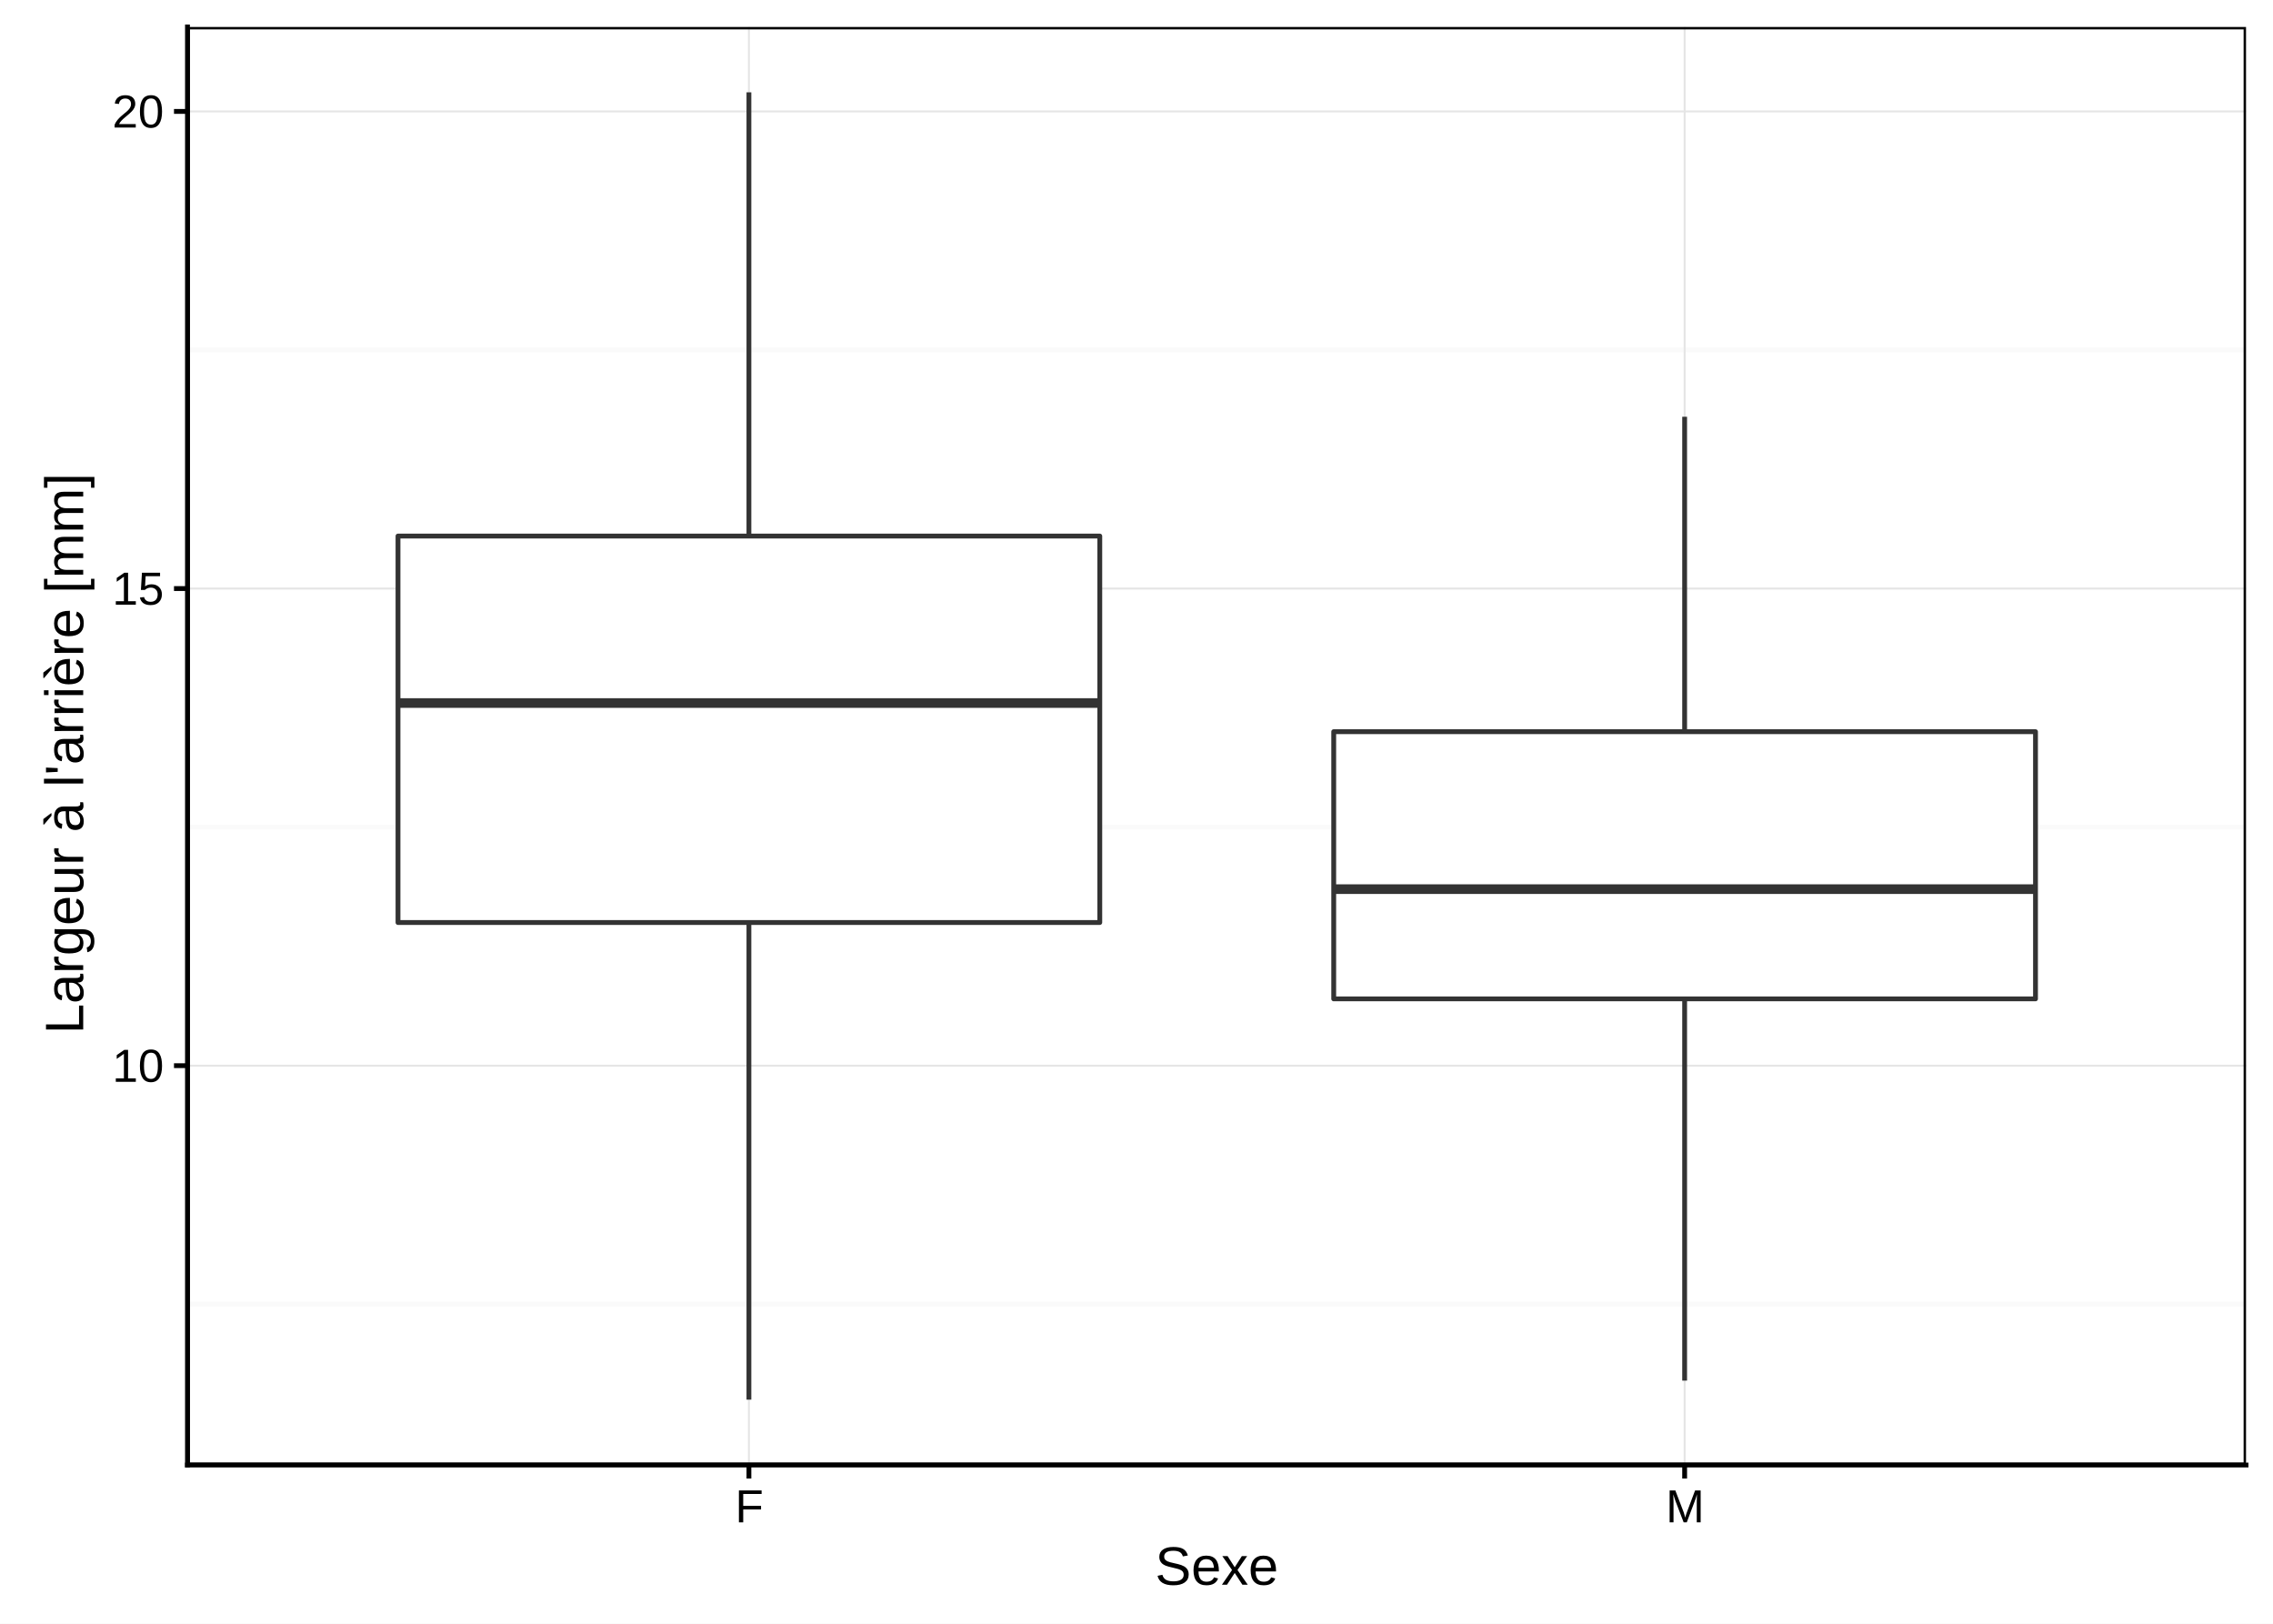
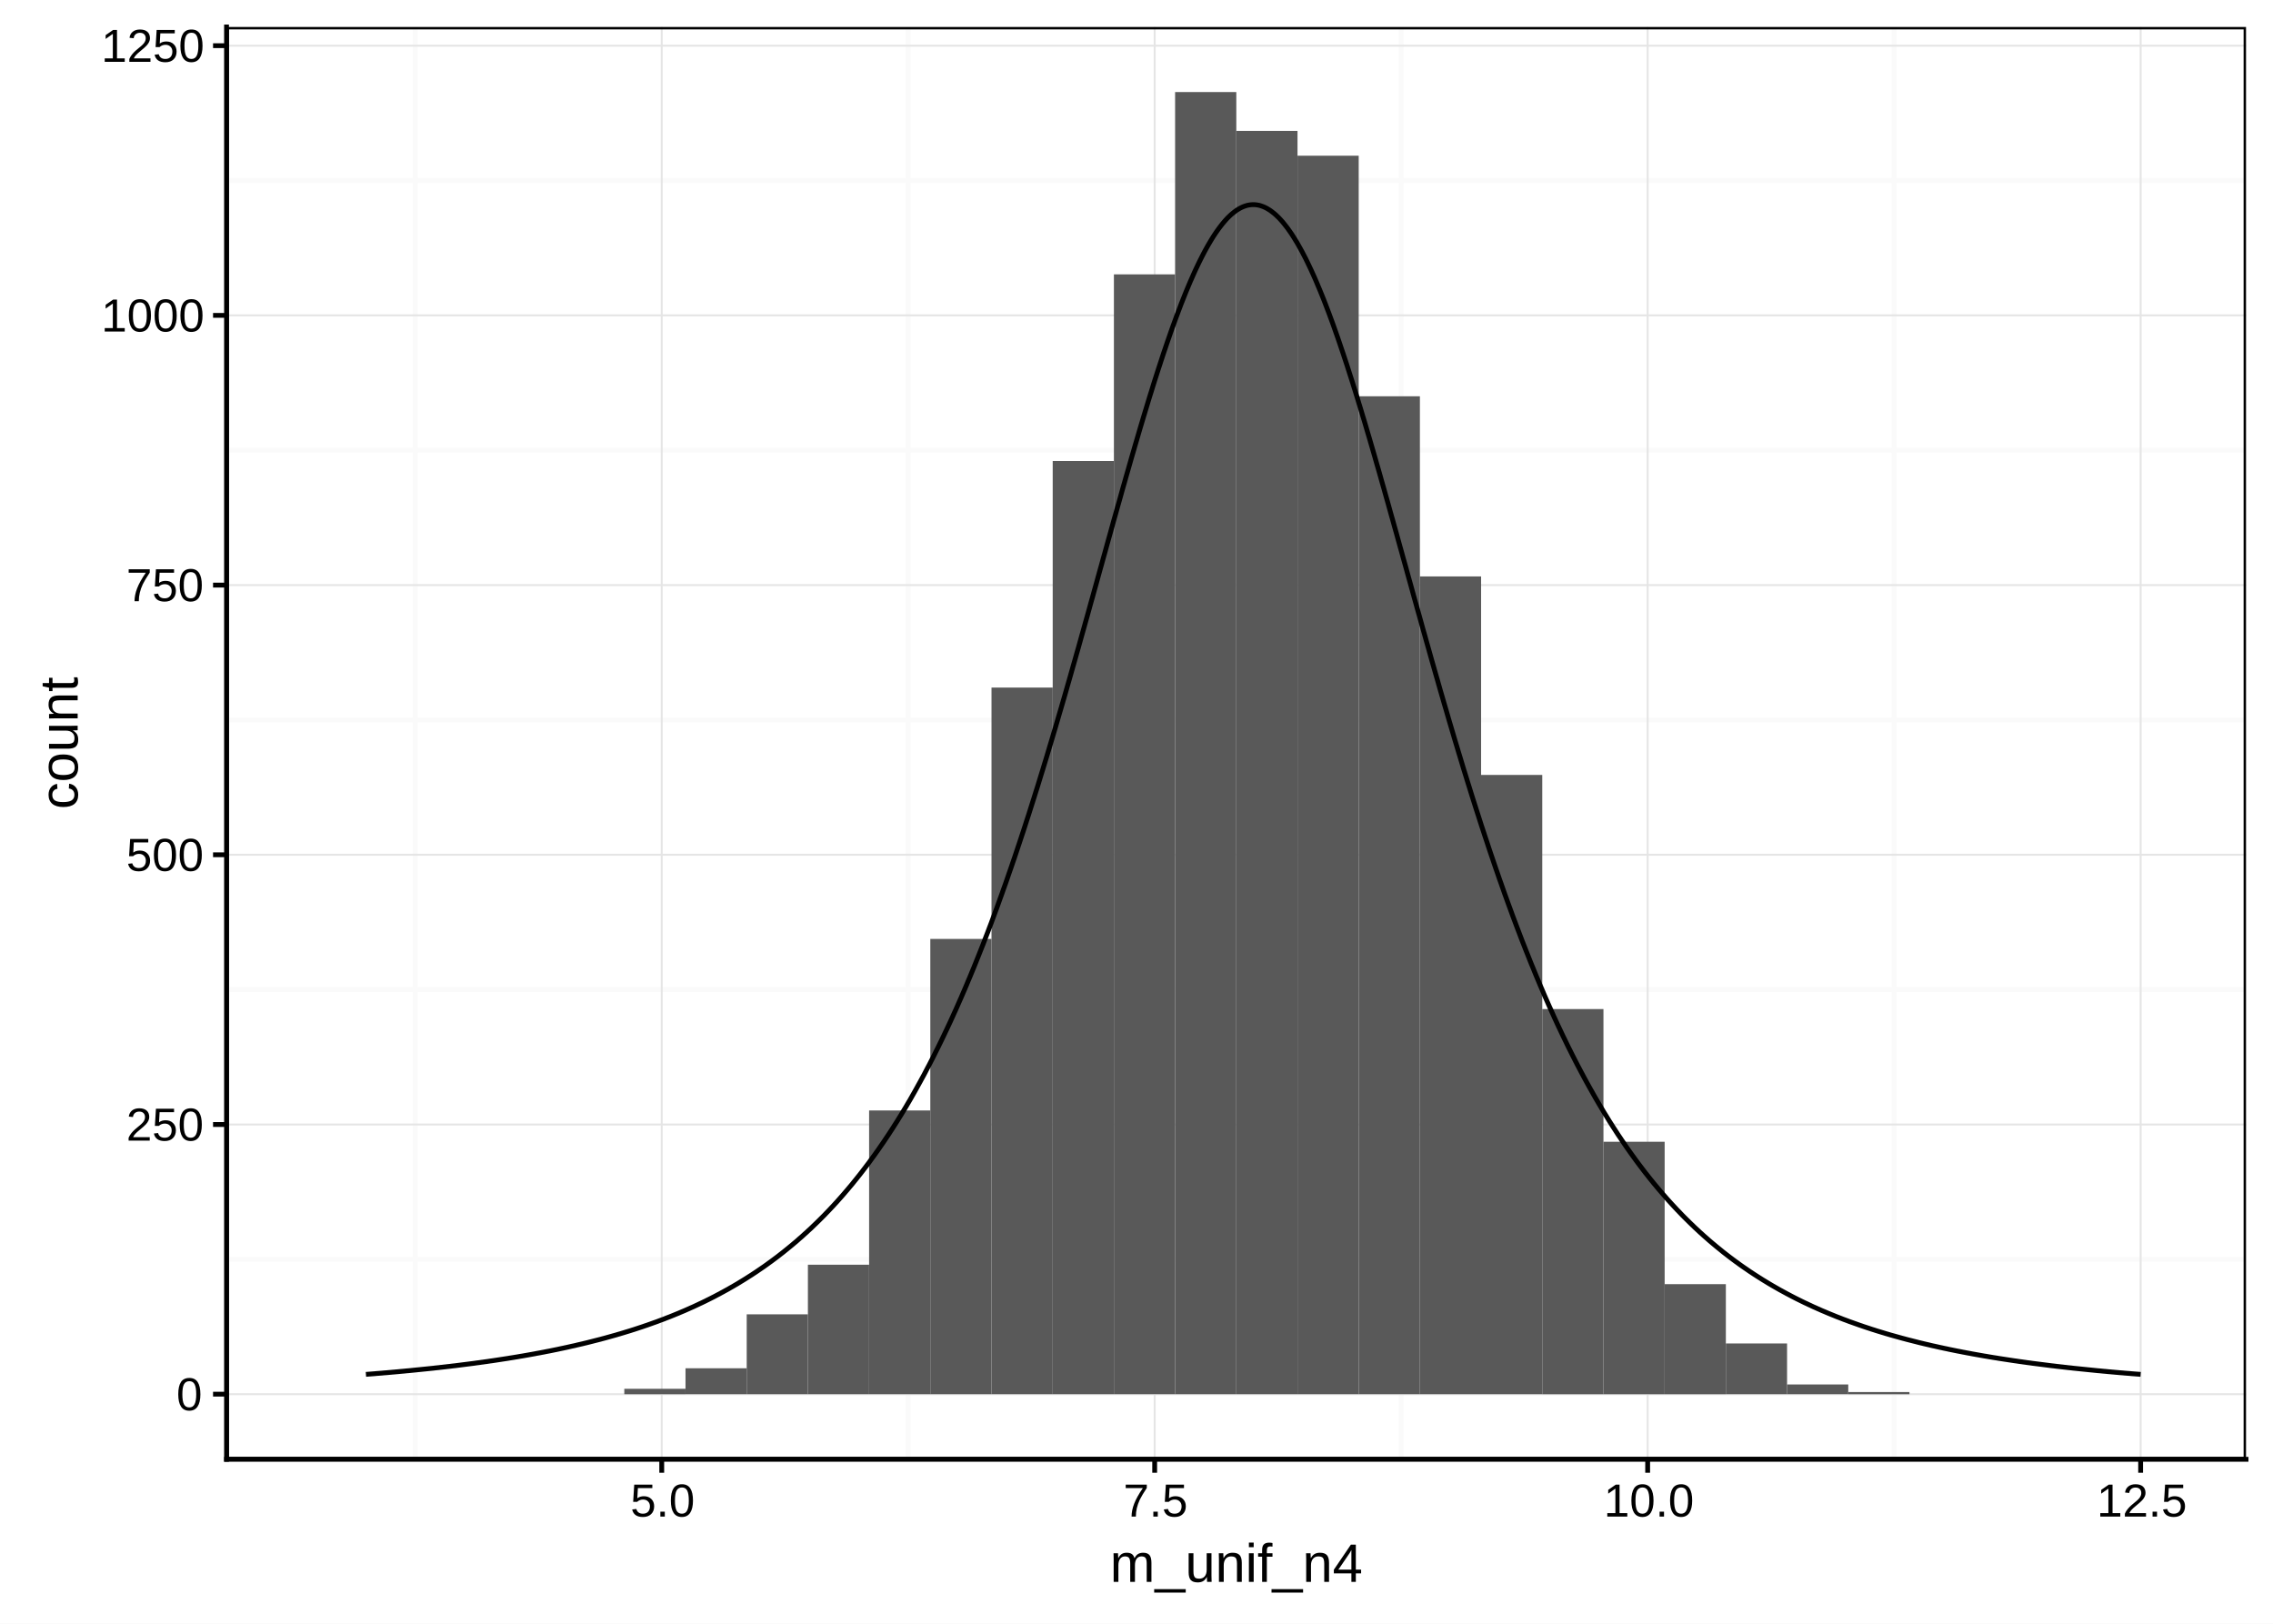
<svg xmlns="http://www.w3.org/2000/svg" viewBox="0 0 504.00 360.00">
  <defs>
    <style type="text/css">
    line, polyline, path, rect, circle {
      fill: none;
      stroke: #000000;
      stroke-linecap: round;
      stroke-linejoin: round;
      stroke-miterlimit: 10.00;
    }
  </style>
  </defs>
  <rect width="100%" height="100%" style="stroke: none; fill: #FFFFFF;" />
  <rect x="0.00" y="0.00" width="504.00" height="360.00" style="stroke-width: 0.00; stroke: none;" />
  <defs>
-     <clipPath id="cpNDEuNTY4OHw0OTguMDIyfDMyNC44MXw1Ljk3NzU4">
-       <rect x="41.57" y="5.98" width="456.45" height="318.83" />
+     <clipPath id="cpNTAuMjMxOHw0OTguMDIyfDMyMy41Mzh8NS45Nzc1OA==">
+       <rect x="50.23" y="5.98" width="447.79" height="317.56" />
    </clipPath>
  </defs>
-   <rect x="41.57" y="5.98" width="456.45" height="318.83" style="stroke-width: 0.00; stroke: none; fill: #FFFFFF;" clip-path="url(#cpNDEuNTY4OHw0OTguMDIyfDMyNC44MXw1Ljk3NzU4)" />
-   <polyline points="41.57,289.16 498.02,289.16 " style="stroke-width: 1.07; stroke: #FAFAFA; stroke-linecap: butt;" clip-path="url(#cpNDEuNTY4OHw0OTguMDIyfDMyNC44MXw1Ljk3NzU4)" />
-   <polyline points="41.57,183.38 498.02,183.38 " style="stroke-width: 1.07; stroke: #FAFAFA; stroke-linecap: butt;" clip-path="url(#cpNDEuNTY4OHw0OTguMDIyfDMyNC44MXw1Ljk3NzU4)" />
-   <polyline points="41.57,77.59 498.02,77.59 " style="stroke-width: 1.07; stroke: #FAFAFA; stroke-linecap: butt;" clip-path="url(#cpNDEuNTY4OHw0OTguMDIyfDMyNC44MXw1Ljk3NzU4)" />
-   <polyline points="41.57,236.27 498.02,236.27 " style="stroke-width: 0.43; stroke: #E5E5E5; stroke-linecap: butt;" clip-path="url(#cpNDEuNTY4OHw0OTguMDIyfDMyNC44MXw1Ljk3NzU4)" />
-   <polyline points="41.57,130.49 498.02,130.49 " style="stroke-width: 0.43; stroke: #E5E5E5; stroke-linecap: butt;" clip-path="url(#cpNDEuNTY4OHw0OTguMDIyfDMyNC44MXw1Ljk3NzU4)" />
-   <polyline points="41.57,24.70 498.02,24.70 " style="stroke-width: 0.43; stroke: #E5E5E5; stroke-linecap: butt;" clip-path="url(#cpNDEuNTY4OHw0OTguMDIyfDMyNC44MXw1Ljk3NzU4)" />
-   <polyline points="166.06,324.81 166.06,5.98 " style="stroke-width: 0.43; stroke: #E5E5E5; stroke-linecap: butt;" clip-path="url(#cpNDEuNTY4OHw0OTguMDIyfDMyNC44MXw1Ljk3NzU4)" />
-   <polyline points="373.54,324.81 373.54,5.98 " style="stroke-width: 0.43; stroke: #E5E5E5; stroke-linecap: butt;" clip-path="url(#cpNDEuNTY4OHw0OTguMDIyfDMyNC44MXw1Ljk3NzU4)" />
-   <line x1="166.06" y1="118.85" x2="166.06" y2="20.47" style="stroke-width: 1.07; stroke: #333333; stroke-linecap: butt;" clip-path="url(#cpNDEuNTY4OHw0OTguMDIyfDMyNC44MXw1Ljk3NzU4)" />
-   <line x1="166.06" y1="204.53" x2="166.06" y2="310.32" style="stroke-width: 1.07; stroke: #333333; stroke-linecap: butt;" clip-path="url(#cpNDEuNTY4OHw0OTguMDIyfDMyNC44MXw1Ljk3NzU4)" />
-   <polyline points="88.25,118.85 88.25,204.53 243.86,204.53 243.86,118.85 88.25,118.85 " style="stroke-width: 1.07; stroke: #333333; fill: #FFFFFF;" clip-path="url(#cpNDEuNTY4OHw0OTguMDIyfDMyNC44MXw1Ljk3NzU4)" />
-   <line x1="88.25" y1="155.87" x2="243.86" y2="155.87" style="stroke-width: 2.13; stroke: #333333; stroke-linecap: butt;" clip-path="url(#cpNDEuNTY4OHw0OTguMDIyfDMyNC44MXw1Ljk3NzU4)" />
-   <line x1="373.54" y1="162.22" x2="373.54" y2="92.40" style="stroke-width: 1.07; stroke: #333333; stroke-linecap: butt;" clip-path="url(#cpNDEuNTY4OHw0OTguMDIyfDMyNC44MXw1Ljk3NzU4)" />
-   <line x1="373.54" y1="221.46" x2="373.54" y2="306.09" style="stroke-width: 1.07; stroke: #333333; stroke-linecap: butt;" clip-path="url(#cpNDEuNTY4OHw0OTguMDIyfDMyNC44MXw1Ljk3NzU4)" />
-   <polyline points="295.73,162.22 295.73,221.46 451.34,221.46 451.34,162.22 295.73,162.22 " style="stroke-width: 1.07; stroke: #333333; fill: #FFFFFF;" clip-path="url(#cpNDEuNTY4OHw0OTguMDIyfDMyNC44MXw1Ljk3NzU4)" />
-   <line x1="295.73" y1="197.13" x2="451.34" y2="197.13" style="stroke-width: 2.13; stroke: #333333; stroke-linecap: butt;" clip-path="url(#cpNDEuNTY4OHw0OTguMDIyfDMyNC44MXw1Ljk3NzU4)" />
-   <rect x="41.57" y="5.98" width="456.45" height="318.83" style="stroke-width: 1.07;" clip-path="url(#cpNDEuNTY4OHw0OTguMDIyfDMyNC44MXw1Ljk3NzU4)" />
+   <rect x="50.23" y="5.98" width="447.79" height="317.56" style="stroke-width: 0.00; stroke: none; fill: #FFFFFF;" clip-path="url(#cpNTAuMjMxOHw0OTguMDIyfDMyMy41Mzh8NS45Nzc1OA==)" />
+   <polyline points="50.23,279.21 498.02,279.21 " style="stroke-width: 1.07; stroke: #FAFAFA; stroke-linecap: butt;" clip-path="url(#cpNTAuMjMxOHw0OTguMDIyfDMyMy41Mzh8NS45Nzc1OA==)" />
+   <polyline points="50.23,219.41 498.02,219.41 " style="stroke-width: 1.07; stroke: #FAFAFA; stroke-linecap: butt;" clip-path="url(#cpNTAuMjMxOHw0OTguMDIyfDMyMy41Mzh8NS45Nzc1OA==)" />
+   <polyline points="50.23,159.62 498.02,159.62 " style="stroke-width: 1.07; stroke: #FAFAFA; stroke-linecap: butt;" clip-path="url(#cpNTAuMjMxOHw0OTguMDIyfDMyMy41Mzh8NS45Nzc1OA==)" />
+   <polyline points="50.23,99.82 498.02,99.82 " style="stroke-width: 1.07; stroke: #FAFAFA; stroke-linecap: butt;" clip-path="url(#cpNTAuMjMxOHw0OTguMDIyfDMyMy41Mzh8NS45Nzc1OA==)" />
+   <polyline points="50.23,40.02 498.02,40.02 " style="stroke-width: 1.07; stroke: #FAFAFA; stroke-linecap: butt;" clip-path="url(#cpNTAuMjMxOHw0OTguMDIyfDMyMy41Mzh8NS45Nzc1OA==)" />
+   <polyline points="92.07,323.54 92.07,5.98 " style="stroke-width: 1.07; stroke: #FAFAFA; stroke-linecap: butt;" clip-path="url(#cpNTAuMjMxOHw0OTguMDIyfDMyMy41Mzh8NS45Nzc1OA==)" />
+   <polyline points="201.38,323.54 201.38,5.98 " style="stroke-width: 1.07; stroke: #FAFAFA; stroke-linecap: butt;" clip-path="url(#cpNTAuMjMxOHw0OTguMDIyfDMyMy41Mzh8NS45Nzc1OA==)" />
+   <polyline points="310.69,323.54 310.69,5.98 " style="stroke-width: 1.07; stroke: #FAFAFA; stroke-linecap: butt;" clip-path="url(#cpNTAuMjMxOHw0OTguMDIyfDMyMy41Mzh8NS45Nzc1OA==)" />
+   <polyline points="420.00,323.54 420.00,5.98 " style="stroke-width: 1.07; stroke: #FAFAFA; stroke-linecap: butt;" clip-path="url(#cpNTAuMjMxOHw0OTguMDIyfDMyMy41Mzh8NS45Nzc1OA==)" />
+   <polyline points="50.23,309.10 498.02,309.10 " style="stroke-width: 0.43; stroke: #E5E5E5; stroke-linecap: butt;" clip-path="url(#cpNTAuMjMxOHw0OTguMDIyfDMyMy41Mzh8NS45Nzc1OA==)" />
+   <polyline points="50.23,249.31 498.02,249.31 " style="stroke-width: 0.43; stroke: #E5E5E5; stroke-linecap: butt;" clip-path="url(#cpNTAuMjMxOHw0OTguMDIyfDMyMy41Mzh8NS45Nzc1OA==)" />
+   <polyline points="50.23,189.51 498.02,189.51 " style="stroke-width: 0.43; stroke: #E5E5E5; stroke-linecap: butt;" clip-path="url(#cpNTAuMjMxOHw0OTguMDIyfDMyMy41Mzh8NS45Nzc1OA==)" />
+   <polyline points="50.23,129.72 498.02,129.72 " style="stroke-width: 0.43; stroke: #E5E5E5; stroke-linecap: butt;" clip-path="url(#cpNTAuMjMxOHw0OTguMDIyfDMyMy41Mzh8NS45Nzc1OA==)" />
+   <polyline points="50.23,69.92 498.02,69.92 " style="stroke-width: 0.43; stroke: #E5E5E5; stroke-linecap: butt;" clip-path="url(#cpNTAuMjMxOHw0OTguMDIyfDMyMy41Mzh8NS45Nzc1OA==)" />
+   <polyline points="50.23,10.13 498.02,10.13 " style="stroke-width: 0.43; stroke: #E5E5E5; stroke-linecap: butt;" clip-path="url(#cpNTAuMjMxOHw0OTguMDIyfDMyMy41Mzh8NS45Nzc1OA==)" />
+   <polyline points="146.73,323.54 146.73,5.98 " style="stroke-width: 0.43; stroke: #E5E5E5; stroke-linecap: butt;" clip-path="url(#cpNTAuMjMxOHw0OTguMDIyfDMyMy41Mzh8NS45Nzc1OA==)" />
+   <polyline points="256.03,323.54 256.03,5.98 " style="stroke-width: 0.43; stroke: #E5E5E5; stroke-linecap: butt;" clip-path="url(#cpNTAuMjMxOHw0OTguMDIyfDMyMy41Mzh8NS45Nzc1OA==)" />
+   <polyline points="365.34,323.54 365.34,5.98 " style="stroke-width: 0.43; stroke: #E5E5E5; stroke-linecap: butt;" clip-path="url(#cpNTAuMjMxOHw0OTguMDIyfDMyMy41Mzh8NS45Nzc1OA==)" />
+   <polyline points="474.65,323.54 474.65,5.98 " style="stroke-width: 0.43; stroke: #E5E5E5; stroke-linecap: butt;" clip-path="url(#cpNTAuMjMxOHw0OTguMDIyfDMyMy41Mzh8NS45Nzc1OA==)" />
+   <rect x="70.59" y="309.10" width="13.57" height="0.00" style="stroke-width: 1.07; stroke: none; stroke-linecap: butt; fill: #595959;" clip-path="url(#cpNTAuMjMxOHw0OTguMDIyfDMyMy41Mzh8NS45Nzc1OA==)" />
+   <rect x="84.16" y="309.10" width="13.57" height="0.00" style="stroke-width: 1.07; stroke: none; stroke-linecap: butt; fill: #595959;" clip-path="url(#cpNTAuMjMxOHw0OTguMDIyfDMyMy41Mzh8NS45Nzc1OA==)" />
+   <rect x="97.72" y="309.10" width="13.57" height="0.00" style="stroke-width: 1.07; stroke: none; stroke-linecap: butt; fill: #595959;" clip-path="url(#cpNTAuMjMxOHw0OTguMDIyfDMyMy41Mzh8NS45Nzc1OA==)" />
+   <rect x="111.29" y="309.10" width="13.57" height="0.00" style="stroke-width: 1.07; stroke: none; stroke-linecap: butt; fill: #595959;" clip-path="url(#cpNTAuMjMxOHw0OTguMDIyfDMyMy41Mzh8NS45Nzc1OA==)" />
+   <rect x="124.86" y="309.10" width="13.57" height="0.00" style="stroke-width: 1.07; stroke: none; stroke-linecap: butt; fill: #595959;" clip-path="url(#cpNTAuMjMxOHw0OTguMDIyfDMyMy41Mzh8NS45Nzc1OA==)" />
+   <rect x="138.43" y="307.91" width="13.57" height="1.20" style="stroke-width: 1.07; stroke: none; stroke-linecap: butt; fill: #595959;" clip-path="url(#cpNTAuMjMxOHw0OTguMDIyfDMyMy41Mzh8NS45Nzc1OA==)" />
+   <rect x="152.00" y="303.36" width="13.57" height="5.74" style="stroke-width: 1.07; stroke: none; stroke-linecap: butt; fill: #595959;" clip-path="url(#cpNTAuMjMxOHw0OTguMDIyfDMyMy41Mzh8NS45Nzc1OA==)" />
+   <rect x="165.57" y="291.40" width="13.57" height="17.70" style="stroke-width: 1.07; stroke: none; stroke-linecap: butt; fill: #595959;" clip-path="url(#cpNTAuMjMxOHw0OTguMDIyfDMyMy41Mzh8NS45Nzc1OA==)" />
+   <rect x="179.14" y="280.40" width="13.57" height="28.70" style="stroke-width: 1.07; stroke: none; stroke-linecap: butt; fill: #595959;" clip-path="url(#cpNTAuMjMxOHw0OTguMDIyfDMyMy41Mzh8NS45Nzc1OA==)" />
+   <rect x="192.71" y="246.20" width="13.57" height="62.90" style="stroke-width: 1.07; stroke: none; stroke-linecap: butt; fill: #595959;" clip-path="url(#cpNTAuMjMxOHw0OTguMDIyfDMyMy41Mzh8NS45Nzc1OA==)" />
+   <rect x="206.28" y="208.17" width="13.57" height="100.93" style="stroke-width: 1.07; stroke: none; stroke-linecap: butt; fill: #595959;" clip-path="url(#cpNTAuMjMxOHw0OTguMDIyfDMyMy41Mzh8NS45Nzc1OA==)" />
+   <rect x="219.85" y="152.44" width="13.57" height="156.66" style="stroke-width: 1.07; stroke: none; stroke-linecap: butt; fill: #595959;" clip-path="url(#cpNTAuMjMxOHw0OTguMDIyfDMyMy41Mzh8NS45Nzc1OA==)" />
+   <rect x="233.42" y="102.21" width="13.57" height="206.89" style="stroke-width: 1.07; stroke: none; stroke-linecap: butt; fill: #595959;" clip-path="url(#cpNTAuMjMxOHw0OTguMDIyfDMyMy41Mzh8NS45Nzc1OA==)" />
+   <rect x="246.99" y="60.83" width="13.57" height="248.27" style="stroke-width: 1.07; stroke: none; stroke-linecap: butt; fill: #595959;" clip-path="url(#cpNTAuMjMxOHw0OTguMDIyfDMyMy41Mzh8NS45Nzc1OA==)" />
+   <rect x="260.56" y="20.41" width="13.57" height="288.69" style="stroke-width: 1.07; stroke: none; stroke-linecap: butt; fill: #595959;" clip-path="url(#cpNTAuMjMxOHw0OTguMDIyfDMyMy41Mzh8NS45Nzc1OA==)" />
+   <rect x="274.13" y="29.02" width="13.57" height="280.08" style="stroke-width: 1.07; stroke: none; stroke-linecap: butt; fill: #595959;" clip-path="url(#cpNTAuMjMxOHw0OTguMDIyfDMyMy41Mzh8NS45Nzc1OA==)" />
+   <rect x="287.70" y="34.52" width="13.57" height="274.58" style="stroke-width: 1.07; stroke: none; stroke-linecap: butt; fill: #595959;" clip-path="url(#cpNTAuMjMxOHw0OTguMDIyfDMyMy41Mzh8NS45Nzc1OA==)" />
+   <rect x="301.27" y="87.86" width="13.57" height="221.24" style="stroke-width: 1.07; stroke: none; stroke-linecap: butt; fill: #595959;" clip-path="url(#cpNTAuMjMxOHw0OTguMDIyfDMyMy41Mzh8NS45Nzc1OA==)" />
+   <rect x="314.84" y="127.80" width="13.57" height="181.30" style="stroke-width: 1.07; stroke: none; stroke-linecap: butt; fill: #595959;" clip-path="url(#cpNTAuMjMxOHw0OTguMDIyfDMyMy41Mzh8NS45Nzc1OA==)" />
+   <rect x="328.40" y="171.81" width="13.57" height="137.29" style="stroke-width: 1.07; stroke: none; stroke-linecap: butt; fill: #595959;" clip-path="url(#cpNTAuMjMxOHw0OTguMDIyfDMyMy41Mzh8NS45Nzc1OA==)" />
+   <rect x="341.97" y="223.72" width="13.57" height="85.39" style="stroke-width: 1.07; stroke: none; stroke-linecap: butt; fill: #595959;" clip-path="url(#cpNTAuMjMxOHw0OTguMDIyfDMyMy41Mzh8NS45Nzc1OA==)" />
+   <rect x="355.54" y="253.14" width="13.57" height="55.97" style="stroke-width: 1.07; stroke: none; stroke-linecap: butt; fill: #595959;" clip-path="url(#cpNTAuMjMxOHw0OTguMDIyfDMyMy41Mzh8NS45Nzc1OA==)" />
+   <rect x="369.11" y="284.71" width="13.57" height="24.40" style="stroke-width: 1.07; stroke: none; stroke-linecap: butt; fill: #595959;" clip-path="url(#cpNTAuMjMxOHw0OTguMDIyfDMyMy41Mzh8NS45Nzc1OA==)" />
+   <rect x="382.68" y="297.86" width="13.57" height="11.24" style="stroke-width: 1.07; stroke: none; stroke-linecap: butt; fill: #595959;" clip-path="url(#cpNTAuMjMxOHw0OTguMDIyfDMyMy41Mzh8NS45Nzc1OA==)" />
+   <rect x="396.25" y="306.95" width="13.57" height="2.15" style="stroke-width: 1.07; stroke: none; stroke-linecap: butt; fill: #595959;" clip-path="url(#cpNTAuMjMxOHw0OTguMDIyfDMyMy41Mzh8NS45Nzc1OA==)" />
+   <rect x="409.82" y="308.63" width="13.57" height="0.48" style="stroke-width: 1.07; stroke: none; stroke-linecap: butt; fill: #595959;" clip-path="url(#cpNTAuMjMxOHw0OTguMDIyfDMyMy41Mzh8NS45Nzc1OA==)" />
+   <rect x="423.39" y="309.10" width="13.57" height="0.00" style="stroke-width: 1.07; stroke: none; stroke-linecap: butt; fill: #595959;" clip-path="url(#cpNTAuMjMxOHw0OTguMDIyfDMyMy41Mzh8NS45Nzc1OA==)" />
+   <rect x="436.96" y="309.10" width="13.57" height="0.00" style="stroke-width: 1.07; stroke: none; stroke-linecap: butt; fill: #595959;" clip-path="url(#cpNTAuMjMxOHw0OTguMDIyfDMyMy41Mzh8NS45Nzc1OA==)" />
+   <rect x="450.53" y="309.10" width="13.57" height="0.00" style="stroke-width: 1.07; stroke: none; stroke-linecap: butt; fill: #595959;" clip-path="url(#cpNTAuMjMxOHw0OTguMDIyfDMyMy41Mzh8NS45Nzc1OA==)" />
+   <rect x="464.10" y="309.10" width="13.57" height="0.00" style="stroke-width: 1.07; stroke: none; stroke-linecap: butt; fill: #595959;" clip-path="url(#cpNTAuMjMxOHw0OTguMDIyfDMyMy41Mzh8NS45Nzc1OA==)" />
+   <polyline points="81.14,304.71 81.53,304.68 81.93,304.65 82.32,304.62 82.72,304.59 83.11,304.56 83.50,304.52 83.90,304.49 84.29,304.46 84.69,304.43 85.08,304.39 85.47,304.36 85.87,304.33 86.26,304.29 86.65,304.26 87.05,304.22 87.44,304.19 87.84,304.15 88.23,304.12 88.62,304.08 89.02,304.04 89.41,304.01 89.81,303.97 90.20,303.93 90.59,303.90 90.99,303.86 91.38,303.82 91.78,303.78 92.17,303.74 92.56,303.70 92.96,303.66 93.35,303.62 93.74,303.58 94.14,303.54 94.53,303.50 94.93,303.46 95.32,303.42 95.71,303.38 96.11,303.34 96.50,303.29 96.90,303.25 97.29,303.21 97.68,303.16 98.08,303.12 98.47,303.07 98.87,303.03 99.26,302.98 99.65,302.94 100.05,302.89 100.44,302.84 100.84,302.80 101.23,302.75 101.62,302.70 102.02,302.65 102.41,302.60 102.80,302.55 103.20,302.50 103.59,302.45 103.99,302.40 104.38,302.35 104.77,302.30 105.17,302.25 105.56,302.19 105.96,302.14 106.35,302.09 106.74,302.03 107.14,301.98 107.53,301.92 107.93,301.87 108.32,301.81 108.71,301.75 109.11,301.70 109.50,301.64 109.90,301.58 110.29,301.52 110.68,301.46 111.08,301.40 111.47,301.34 111.86,301.28 112.26,301.22 112.65,301.16 113.05,301.09 113.44,301.03 113.83,300.97 114.23,300.90 114.62,300.84 115.02,300.77 115.41,300.70 115.80,300.64 116.20,300.57 116.59,300.50 116.99,300.43 117.38,300.36 117.77,300.29 118.17,300.22 118.56,300.15 118.95,300.07 119.35,300.00 119.74,299.93 120.14,299.85 120.53,299.78 120.92,299.70 121.32,299.62 121.71,299.55 122.11,299.47 122.50,299.39 122.89,299.31 123.29,299.23 123.68,299.15 124.08,299.06 124.47,298.98 124.86,298.90 125.26,298.81 125.65,298.73 126.05,298.64 126.44,298.55 126.83,298.46 127.23,298.38 127.62,298.29 128.01,298.19 128.41,298.10 128.80,298.01 129.20,297.92 129.59,297.82 129.98,297.73 130.38,297.63 130.77,297.53 131.17,297.43 131.56,297.33 131.95,297.23 132.35,297.13 132.74,297.03 133.14,296.93 133.53,296.82 133.92,296.72 134.32,296.61 134.71,296.50 135.11,296.39 135.50,296.28 135.89,296.17 136.29,296.06 136.68,295.95 137.07,295.83 137.47,295.72 137.86,295.60 138.26,295.48 138.65,295.36 139.04,295.24 139.44,295.12 139.83,295.00 140.23,294.87 140.62,294.75 141.01,294.62 141.41,294.49 141.80,294.36 142.20,294.23 142.59,294.10 142.98,293.96 143.38,293.83 143.77,293.69 144.17,293.55 144.56,293.41 144.95,293.27 145.35,293.13 145.74,292.99 146.13,292.84 146.53,292.69 146.92,292.55 147.32,292.40 147.71,292.24 148.10,292.09 148.50,291.94 148.89,291.78 149.29,291.62 149.68,291.46 150.07,291.30 150.47,291.14 150.86,290.97 151.26,290.80 151.65,290.64 152.04,290.47 152.44,290.29 152.83,290.12 153.22,289.94 153.62,289.77 154.01,289.59 154.41,289.40 154.80,289.22 155.19,289.03 155.59,288.85 155.98,288.66 156.38,288.47 156.77,288.27 157.16,288.08 157.56,287.88 157.95,287.68 158.35,287.48 158.74,287.27 159.13,287.06 159.53,286.86 159.92,286.64 160.32,286.43 160.71,286.21 161.10,286.00 161.50,285.78 161.89,285.55 162.28,285.33 162.68,285.10 163.07,284.87 163.47,284.64 163.86,284.40 164.25,284.16 164.65,283.92 165.04,283.68 165.44,283.43 165.83,283.18 166.22,282.93 166.62,282.68 167.01,282.42 167.41,282.16 167.80,281.90 168.19,281.63 168.59,281.36 168.98,281.09 169.38,280.82 169.77,280.54 170.16,280.26 170.56,279.97 170.95,279.69 171.34,279.40 171.74,279.10 172.13,278.81 172.53,278.51 172.92,278.20 173.31,277.90 173.71,277.59 174.10,277.27 174.50,276.95 174.89,276.63 175.28,276.31 175.68,275.98 176.07,275.65 176.47,275.32 176.86,274.98 177.25,274.63 177.65,274.29 178.04,273.94 178.43,273.58 178.83,273.23 179.22,272.86 179.62,272.50 180.01,272.13 180.40,271.75 180.80,271.37 181.19,270.99 181.59,270.60 181.98,270.21 182.37,269.82 182.77,269.42 183.16,269.01 183.56,268.60 183.95,268.19 184.34,267.77 184.74,267.35 185.13,266.92 185.53,266.49 185.92,266.05 186.31,265.61 186.71,265.16 187.10,264.71 187.49,264.25 187.89,263.79 188.28,263.32 188.68,262.85 189.07,262.38 189.46,261.89 189.86,261.40 190.25,260.91 190.65,260.41 191.04,259.91 191.43,259.40 191.83,258.88 192.22,258.36 192.62,257.84 193.01,257.30 193.40,256.76 193.80,256.22 194.19,255.67 194.59,255.11 194.98,254.55 195.37,253.98 195.77,253.41 196.16,252.83 196.55,252.24 196.95,251.65 197.34,251.05 197.74,250.44 198.13,249.83 198.52,249.21 198.92,248.59 199.31,247.95 199.71,247.31 200.10,246.67 200.49,246.02 200.89,245.36 201.28,244.69 201.68,244.02 202.07,243.34 202.46,242.65 202.86,241.95 203.25,241.25 203.64,240.54 204.04,239.82 204.43,239.10 204.83,238.37 205.22,237.63 205.61,236.88 206.01,236.13 206.40,235.37 206.80,234.60 207.19,233.82 207.58,233.03 207.98,232.24 208.37,231.44 208.77,230.63 209.16,229.81 209.55,228.99 209.95,228.16 210.34,227.32 210.74,226.47 211.13,225.61 211.52,224.74 211.92,223.87 212.31,222.99 212.70,222.10 213.10,221.20 213.49,220.29 213.89,219.37 214.28,218.45 214.67,217.51 215.07,216.57 215.46,215.62 215.86,214.66 216.25,213.70 216.64,212.72 217.04,211.73 217.43,210.74 217.83,209.74 218.22,208.73 218.61,207.71 219.01,206.68 219.40,205.64 219.80,204.60 220.19,203.54 220.58,202.48 220.98,201.41 221.37,200.33 221.76,199.24 222.16,198.14 222.55,197.03 222.95,195.92 223.34,194.80 223.73,193.66 224.13,192.52 224.52,191.37 224.92,190.22 225.31,189.05 225.70,187.88 226.10,186.69 226.49,185.50 226.89,184.30 227.28,183.10 227.67,181.88 228.07,180.66 228.46,179.43 228.85,178.19 229.25,176.94 229.64,175.69 230.04,174.43 230.43,173.16 230.82,171.88 231.22,170.60 231.61,169.31 232.01,168.01 232.40,166.70 232.79,165.39 233.19,164.07 233.58,162.75 233.98,161.42 234.37,160.08 234.76,158.74 235.16,157.39 235.55,156.04 235.95,154.68 236.34,153.32 236.73,151.95 237.13,150.57 237.52,149.19 237.91,147.81 238.31,146.42 238.70,145.03 239.10,143.64 239.49,142.24 239.88,140.83 240.28,139.43 240.67,138.02 241.07,136.61 241.46,135.20 241.85,133.78 242.25,132.37 242.64,130.95 243.04,129.53 243.43,128.11 243.82,126.69 244.22,125.27 244.61,123.85 245.01,122.43 245.40,121.01 245.79,119.60 246.19,118.18 246.58,116.77 246.97,115.35 247.37,113.95 247.76,112.54 248.16,111.14 248.55,109.74 248.94,108.34 249.34,106.95 249.73,105.56 250.13,104.18 250.52,102.81 250.91,101.44 251.31,100.08 251.70,98.72 252.10,97.37 252.49,96.03 252.88,94.70 253.28,93.37 253.67,92.06 254.07,90.75 254.46,89.46 254.85,88.17 255.25,86.90 255.64,85.63 256.03,84.38 256.43,83.14 256.82,81.92 257.22,80.70 257.61,79.50 258.00,78.31 258.40,77.14 258.79,75.98 259.19,74.84 259.58,73.71 259.97,72.60 260.37,71.51 260.76,70.43 261.16,69.37 261.55,68.33 261.94,67.30 262.34,66.30 262.73,65.31 263.12,64.35 263.52,63.40 263.91,62.47 264.31,61.57 264.70,60.68 265.09,59.82 265.49,58.98 265.88,58.16 266.28,57.36 266.67,56.59 267.06,55.84 267.46,55.11 267.85,54.41 268.25,53.73 268.64,53.08 269.03,52.45 269.43,51.84 269.82,51.27 270.22,50.71 270.61,50.19 271.00,49.69 271.40,49.21 271.79,48.76 272.18,48.34 272.58,47.95 272.97,47.58 273.37,47.25 273.76,46.94 274.15,46.65 274.55,46.40 274.94,46.17 275.34,45.97 275.73,45.80 276.12,45.66 276.52,45.54 276.91,45.46 277.31,45.40 277.70,45.37 278.09,45.37 278.49,45.40 278.88,45.46 279.28,45.54 279.67,45.66 280.06,45.80 280.46,45.97 280.85,46.17 281.24,46.40 281.64,46.65 282.03,46.94 282.43,47.25 282.82,47.58 283.21,47.95 283.61,48.34 284.00,48.76 284.40,49.21 284.79,49.69 285.18,50.19 285.58,50.71 285.97,51.27 286.37,51.84 286.76,52.45 287.15,53.08 287.55,53.73 287.94,54.41 288.33,55.11 288.73,55.84 289.12,56.59 289.52,57.36 289.91,58.16 290.30,58.98 290.70,59.82 291.09,60.68 291.49,61.57 291.88,62.47 292.27,63.40 292.67,64.35 293.06,65.31 293.46,66.30 293.85,67.30 294.24,68.33 294.64,69.37 295.03,70.43 295.43,71.51 295.82,72.60 296.21,73.71 296.61,74.84 297.00,75.98 297.39,77.14 297.79,78.31 298.18,79.50 298.58,80.70 298.97,81.92 299.36,83.14 299.76,84.38 300.15,85.63 300.55,86.90 300.94,88.17 301.33,89.46 301.73,90.75 302.12,92.06 302.52,93.37 302.91,94.70 303.30,96.03 303.70,97.37 304.09,98.72 304.49,100.08 304.88,101.44 305.27,102.81 305.67,104.18 306.06,105.56 306.45,106.95 306.85,108.34 307.24,109.74 307.64,111.14 308.03,112.54 308.42,113.95 308.82,115.35 309.21,116.77 309.61,118.18 310.00,119.60 310.39,121.01 310.79,122.43 311.18,123.85 311.58,125.27 311.97,126.69 312.36,128.11 312.76,129.53 313.15,130.95 313.54,132.37 313.94,133.78 314.33,135.20 314.73,136.61 315.12,138.02 315.51,139.43 315.91,140.83 316.30,142.24 316.70,143.64 317.09,145.03 317.48,146.42 317.88,147.81 318.27,149.19 318.67,150.57 319.06,151.95 319.45,153.32 319.85,154.68 320.24,156.04 320.64,157.39 321.03,158.74 321.42,160.08 321.82,161.42 322.21,162.75 322.60,164.07 323.00,165.39 323.39,166.70 323.79,168.01 324.18,169.31 324.57,170.60 324.97,171.88 325.36,173.16 325.76,174.43 326.15,175.69 326.54,176.94 326.94,178.19 327.33,179.43 327.73,180.66 328.12,181.88 328.51,183.10 328.91,184.30 329.30,185.50 329.70,186.69 330.09,187.88 330.48,189.05 330.88,190.22 331.27,191.37 331.66,192.52 332.06,193.66 332.45,194.80 332.85,195.92 333.24,197.03 333.63,198.14 334.03,199.24 334.42,200.33 334.82,201.41 335.21,202.48 335.60,203.54 336.00,204.60 336.39,205.64 336.79,206.68 337.18,207.71 337.57,208.73 337.97,209.74 338.36,210.74 338.76,211.73 339.15,212.72 339.54,213.70 339.94,214.66 340.33,215.62 340.72,216.57 341.12,217.51 341.51,218.45 341.91,219.37 342.30,220.29 342.69,221.20 343.09,222.10 343.48,222.99 343.88,223.87 344.27,224.74 344.66,225.61 345.06,226.47 345.45,227.32 345.85,228.16 346.24,228.99 346.63,229.81 347.03,230.63 347.42,231.44 347.81,232.24 348.21,233.03 348.60,233.82 349.00,234.60 349.39,235.37 349.78,236.13 350.18,236.88 350.57,237.63 350.97,238.37 351.36,239.10 351.75,239.82 352.15,240.54 352.54,241.25 352.94,241.95 353.33,242.65 353.72,243.34 354.12,244.02 354.51,244.69 354.91,245.36 355.30,246.02 355.69,246.67 356.09,247.31 356.48,247.95 356.87,248.59 357.27,249.21 357.66,249.83 358.06,250.44 358.45,251.05 358.84,251.65 359.24,252.24 359.63,252.83 360.03,253.41 360.42,253.98 360.81,254.55 361.21,255.11 361.60,255.67 362.00,256.22 362.39,256.76 362.78,257.30 363.18,257.84 363.57,258.36 363.97,258.88 364.36,259.40 364.75,259.91 365.15,260.41 365.54,260.91 365.93,261.40 366.33,261.89 366.72,262.38 367.12,262.85 367.51,263.32 367.90,263.79 368.30,264.25 368.69,264.71 369.09,265.16 369.48,265.61 369.87,266.05 370.27,266.49 370.66,266.92 371.06,267.35 371.45,267.77 371.84,268.19 372.24,268.60 372.63,269.01 373.02,269.42 373.42,269.82 373.81,270.21 374.21,270.60 374.60,270.99 374.99,271.37 375.39,271.75 375.78,272.13 376.18,272.50 376.57,272.86 376.96,273.23 377.36,273.58 377.75,273.94 378.15,274.29 378.54,274.63 378.93,274.98 379.33,275.32 379.72,275.65 380.12,275.98 380.51,276.31 380.90,276.63 381.30,276.95 381.69,277.27 382.08,277.59 382.48,277.90 382.87,278.20 383.27,278.51 383.66,278.81 384.05,279.10 384.45,279.40 384.84,279.69 385.24,279.97 385.63,280.26 386.02,280.54 386.42,280.82 386.81,281.09 387.21,281.36 387.60,281.63 387.99,281.90 388.39,282.16 388.78,282.42 389.18,282.68 389.57,282.93 389.96,283.18 390.36,283.43 390.75,283.68 391.14,283.92 391.54,284.16 391.93,284.40 392.33,284.64 392.72,284.87 393.11,285.10 393.51,285.33 393.90,285.55 394.30,285.78 394.69,286.00 395.08,286.21 395.48,286.43 395.87,286.64 396.27,286.86 396.66,287.06 397.05,287.27 397.45,287.48 397.84,287.68 398.23,287.88 398.63,288.08 399.02,288.27 399.42,288.47 399.81,288.66 400.20,288.85 400.60,289.03 400.99,289.22 401.39,289.40 401.78,289.59 402.17,289.77 402.57,289.94 402.96,290.12 403.36,290.29 403.75,290.47 404.14,290.64 404.54,290.80 404.93,290.97 405.33,291.14 405.72,291.30 406.11,291.46 406.51,291.62 406.90,291.78 407.29,291.94 407.69,292.09 408.08,292.24 408.48,292.40 408.87,292.55 409.26,292.69 409.66,292.84 410.05,292.99 410.45,293.13 410.84,293.27 411.23,293.41 411.63,293.55 412.02,293.69 412.42,293.83 412.81,293.96 413.20,294.10 413.60,294.23 413.99,294.36 414.39,294.49 414.78,294.62 415.17,294.75 415.57,294.87 415.96,295.00 416.35,295.12 416.75,295.24 417.14,295.36 417.54,295.48 417.93,295.60 418.32,295.72 418.72,295.83 419.11,295.95 419.51,296.06 419.90,296.17 420.29,296.28 420.69,296.39 421.08,296.50 421.48,296.61 421.87,296.72 422.26,296.82 422.66,296.93 423.05,297.03 423.44,297.13 423.84,297.23 424.23,297.33 424.63,297.43 425.02,297.53 425.41,297.63 425.81,297.73 426.20,297.82 426.60,297.92 426.99,298.01 427.38,298.10 427.78,298.19 428.17,298.29 428.57,298.38 428.96,298.46 429.35,298.55 429.75,298.64 430.14,298.73 430.54,298.81 430.93,298.90 431.32,298.98 431.72,299.06 432.11,299.15 432.50,299.23 432.90,299.31 433.29,299.39 433.69,299.47 434.08,299.55 434.47,299.62 434.87,299.70 435.26,299.78 435.66,299.85 436.05,299.93 436.44,300.00 436.84,300.07 437.23,300.15 437.63,300.22 438.02,300.29 438.41,300.36 438.81,300.43 439.20,300.50 439.60,300.57 439.99,300.64 440.38,300.70 440.78,300.77 441.17,300.84 441.56,300.90 441.96,300.97 442.35,301.03 442.75,301.09 443.14,301.16 443.53,301.22 443.93,301.28 444.32,301.34 444.72,301.40 445.11,301.46 445.50,301.52 445.90,301.58 446.29,301.64 446.69,301.70 447.08,301.75 447.47,301.81 447.87,301.87 448.26,301.92 448.66,301.98 449.05,302.03 449.44,302.09 449.84,302.14 450.23,302.19 450.62,302.25 451.02,302.30 451.41,302.35 451.81,302.40 452.20,302.45 452.59,302.50 452.99,302.55 453.38,302.60 453.78,302.65 454.17,302.70 454.56,302.75 454.96,302.80 455.35,302.84 455.75,302.89 456.14,302.94 456.53,302.98 456.93,303.03 457.32,303.07 457.71,303.12 458.11,303.16 458.50,303.21 458.90,303.25 459.29,303.29 459.68,303.34 460.08,303.38 460.47,303.42 460.87,303.46 461.26,303.50 461.65,303.54 462.05,303.58 462.44,303.62 462.84,303.66 463.23,303.70 463.62,303.74 464.02,303.78 464.41,303.82 464.81,303.86 465.20,303.90 465.59,303.93 465.99,303.97 466.38,304.01 466.77,304.04 467.17,304.08 467.56,304.12 467.96,304.15 468.35,304.19 468.74,304.22 469.14,304.26 469.53,304.29 469.93,304.33 470.32,304.36 470.71,304.39 471.11,304.43 471.50,304.46 471.90,304.49 472.29,304.52 472.68,304.56 473.08,304.59 473.47,304.62 473.87,304.65 474.26,304.68 474.65,304.71 " style="stroke-width: 1.07; stroke-linecap: butt;" clip-path="url(#cpNTAuMjMxOHw0OTguMDIyfDMyMy41Mzh8NS45Nzc1OA==)" />
+   <rect x="50.23" y="5.98" width="447.79" height="317.56" style="stroke-width: 1.07;" clip-path="url(#cpNTAuMjMxOHw0OTguMDIyfDMyMy41Mzh8NS45Nzc1OA==)" />
  <defs>
    <clipPath id="cpMHw1MDR8MzYwfDA=">
      <rect x="0.00" y="0.00" width="504.00" height="360.00" />
    </clipPath>
  </defs>
-   <polyline points="41.57,324.81 41.57,5.98 " style="stroke-width: 1.07; stroke-linecap: square;" clip-path="url(#cpMHw1MDR8MzYwfDA=)" />
+   <polyline points="50.23,323.54 50.23,5.98 " style="stroke-width: 1.07; stroke-linecap: square;" clip-path="url(#cpMHw1MDR8MzYwfDA=)" />
  <g clip-path="url(#cpMHw1MDR8MzYwfDA=)">
-     <text x="24.90" y="239.85" style="font-size: 10.28px; font-family: Arial;" textLength="11.12px" lengthAdjust="spacingAndGlyphs">10</text>
+     <text x="39.12" y="312.68" style="font-size: 10.28px; font-family: Arial;" textLength="5.56px" lengthAdjust="spacingAndGlyphs">0</text>
  </g>
  <g clip-path="url(#cpMHw1MDR8MzYwfDA=)">
-     <text x="24.90" y="134.06" style="font-size: 10.28px; font-family: Arial;" textLength="11.12px" lengthAdjust="spacingAndGlyphs">15</text>
+     <text x="28.00" y="252.89" style="font-size: 10.28px; font-family: Arial;" textLength="16.68px" lengthAdjust="spacingAndGlyphs">250</text>
  </g>
  <g clip-path="url(#cpMHw1MDR8MzYwfDA=)">
-     <text x="24.90" y="28.28" style="font-size: 10.28px; font-family: Arial;" textLength="11.12px" lengthAdjust="spacingAndGlyphs">20</text>
-   </g>
-   <polyline points="38.58,236.27 41.57,236.27 " style="stroke-width: 1.07; stroke-linecap: butt;" clip-path="url(#cpMHw1MDR8MzYwfDA=)" />
-   <polyline points="38.58,130.49 41.57,130.49 " style="stroke-width: 1.07; stroke-linecap: butt;" clip-path="url(#cpMHw1MDR8MzYwfDA=)" />
-   <polyline points="38.58,24.70 41.57,24.70 " style="stroke-width: 1.07; stroke-linecap: butt;" clip-path="url(#cpMHw1MDR8MzYwfDA=)" />
-   <polyline points="41.57,324.81 498.02,324.81 " style="stroke-width: 1.07; stroke-linecap: square;" clip-path="url(#cpMHw1MDR8MzYwfDA=)" />
-   <polyline points="166.06,327.80 166.06,324.81 " style="stroke-width: 1.07; stroke-linecap: butt;" clip-path="url(#cpMHw1MDR8MzYwfDA=)" />
-   <polyline points="373.54,327.80 373.54,324.81 " style="stroke-width: 1.07; stroke-linecap: butt;" clip-path="url(#cpMHw1MDR8MzYwfDA=)" />
-   <g clip-path="url(#cpMHw1MDR8MzYwfDA=)">
-     <text x="163.00" y="337.52" style="font-size: 10.28px; font-family: Arial;" textLength="6.11px" lengthAdjust="spacingAndGlyphs">F</text>
+     <text x="28.00" y="193.09" style="font-size: 10.28px; font-family: Arial;" textLength="16.68px" lengthAdjust="spacingAndGlyphs">500</text>
  </g>
  <g clip-path="url(#cpMHw1MDR8MzYwfDA=)">
-     <text x="369.37" y="337.52" style="font-size: 10.28px; font-family: Arial;" textLength="8.33px" lengthAdjust="spacingAndGlyphs">M</text>
+     <text x="28.00" y="133.30" style="font-size: 10.28px; font-family: Arial;" textLength="16.68px" lengthAdjust="spacingAndGlyphs">750</text>
  </g>
  <g clip-path="url(#cpMHw1MDR8MzYwfDA=)">
-     <text x="256.12" y="351.35" style="font-size: 12.00px; font-family: Arial;" textLength="27.35px" lengthAdjust="spacingAndGlyphs">Sexe</text>
+     <text x="22.44" y="73.50" style="font-size: 10.28px; font-family: Arial;" textLength="22.25px" lengthAdjust="spacingAndGlyphs">1000</text>
  </g>
  <g clip-path="url(#cpMHw1MDR8MzYwfDA=)">
-     <text transform="translate(18.45,229.23) rotate(-90)" style="font-size: 12.00px; font-family: Arial;" textLength="127.66px" lengthAdjust="spacingAndGlyphs">Largeur à l'arrière  [mm]</text>
+     <text x="22.44" y="13.71" style="font-size: 10.28px; font-family: Arial;" textLength="22.25px" lengthAdjust="spacingAndGlyphs">1250</text>
+   </g>
+   <polyline points="47.24,309.10 50.23,309.10 " style="stroke-width: 1.07; stroke-linecap: butt;" clip-path="url(#cpMHw1MDR8MzYwfDA=)" />
+   <polyline points="47.24,249.31 50.23,249.31 " style="stroke-width: 1.07; stroke-linecap: butt;" clip-path="url(#cpMHw1MDR8MzYwfDA=)" />
+   <polyline points="47.24,189.51 50.23,189.51 " style="stroke-width: 1.07; stroke-linecap: butt;" clip-path="url(#cpMHw1MDR8MzYwfDA=)" />
+   <polyline points="47.24,129.72 50.23,129.72 " style="stroke-width: 1.07; stroke-linecap: butt;" clip-path="url(#cpMHw1MDR8MzYwfDA=)" />
+   <polyline points="47.24,69.92 50.23,69.92 " style="stroke-width: 1.07; stroke-linecap: butt;" clip-path="url(#cpMHw1MDR8MzYwfDA=)" />
+   <polyline points="47.24,10.13 50.23,10.13 " style="stroke-width: 1.07; stroke-linecap: butt;" clip-path="url(#cpMHw1MDR8MzYwfDA=)" />
+   <polyline points="50.23,323.54 498.02,323.54 " style="stroke-width: 1.07; stroke-linecap: square;" clip-path="url(#cpMHw1MDR8MzYwfDA=)" />
+   <polyline points="146.73,326.53 146.73,323.54 " style="stroke-width: 1.07; stroke-linecap: butt;" clip-path="url(#cpMHw1MDR8MzYwfDA=)" />
+   <polyline points="256.03,326.53 256.03,323.54 " style="stroke-width: 1.07; stroke-linecap: butt;" clip-path="url(#cpMHw1MDR8MzYwfDA=)" />
+   <polyline points="365.34,326.53 365.34,323.54 " style="stroke-width: 1.07; stroke-linecap: butt;" clip-path="url(#cpMHw1MDR8MzYwfDA=)" />
+   <polyline points="474.65,326.53 474.65,323.54 " style="stroke-width: 1.07; stroke-linecap: butt;" clip-path="url(#cpMHw1MDR8MzYwfDA=)" />
+   <g clip-path="url(#cpMHw1MDR8MzYwfDA=)">
+     <text x="139.77" y="336.24" style="font-size: 10.28px; font-family: Arial;" textLength="13.90px" lengthAdjust="spacingAndGlyphs">5.0</text>
+   </g>
+   <g clip-path="url(#cpMHw1MDR8MzYwfDA=)">
+     <text x="249.08" y="336.24" style="font-size: 10.28px; font-family: Arial;" textLength="13.90px" lengthAdjust="spacingAndGlyphs">7.5</text>
+   </g>
+   <g clip-path="url(#cpMHw1MDR8MzYwfDA=)">
+     <text x="355.61" y="336.24" style="font-size: 10.28px; font-family: Arial;" textLength="19.46px" lengthAdjust="spacingAndGlyphs">10.0</text>
+   </g>
+   <g clip-path="url(#cpMHw1MDR8MzYwfDA=)">
+     <text x="464.92" y="336.24" style="font-size: 10.28px; font-family: Arial;" textLength="19.46px" lengthAdjust="spacingAndGlyphs">12.5</text>
+   </g>
+   <g clip-path="url(#cpMHw1MDR8MzYwfDA=)">
+     <text x="246.11" y="350.71" style="font-size: 12.00px; font-family: Arial;" textLength="56.04px" lengthAdjust="spacingAndGlyphs">m_unif_n4</text>
+   </g>
+   <g clip-path="url(#cpMHw1MDR8MzYwfDA=)">
+     <text transform="translate(17.22,179.44) rotate(-90)" style="font-size: 12.00px; font-family: Arial;" textLength="29.36px" lengthAdjust="spacingAndGlyphs">count</text>
  </g>
</svg>
